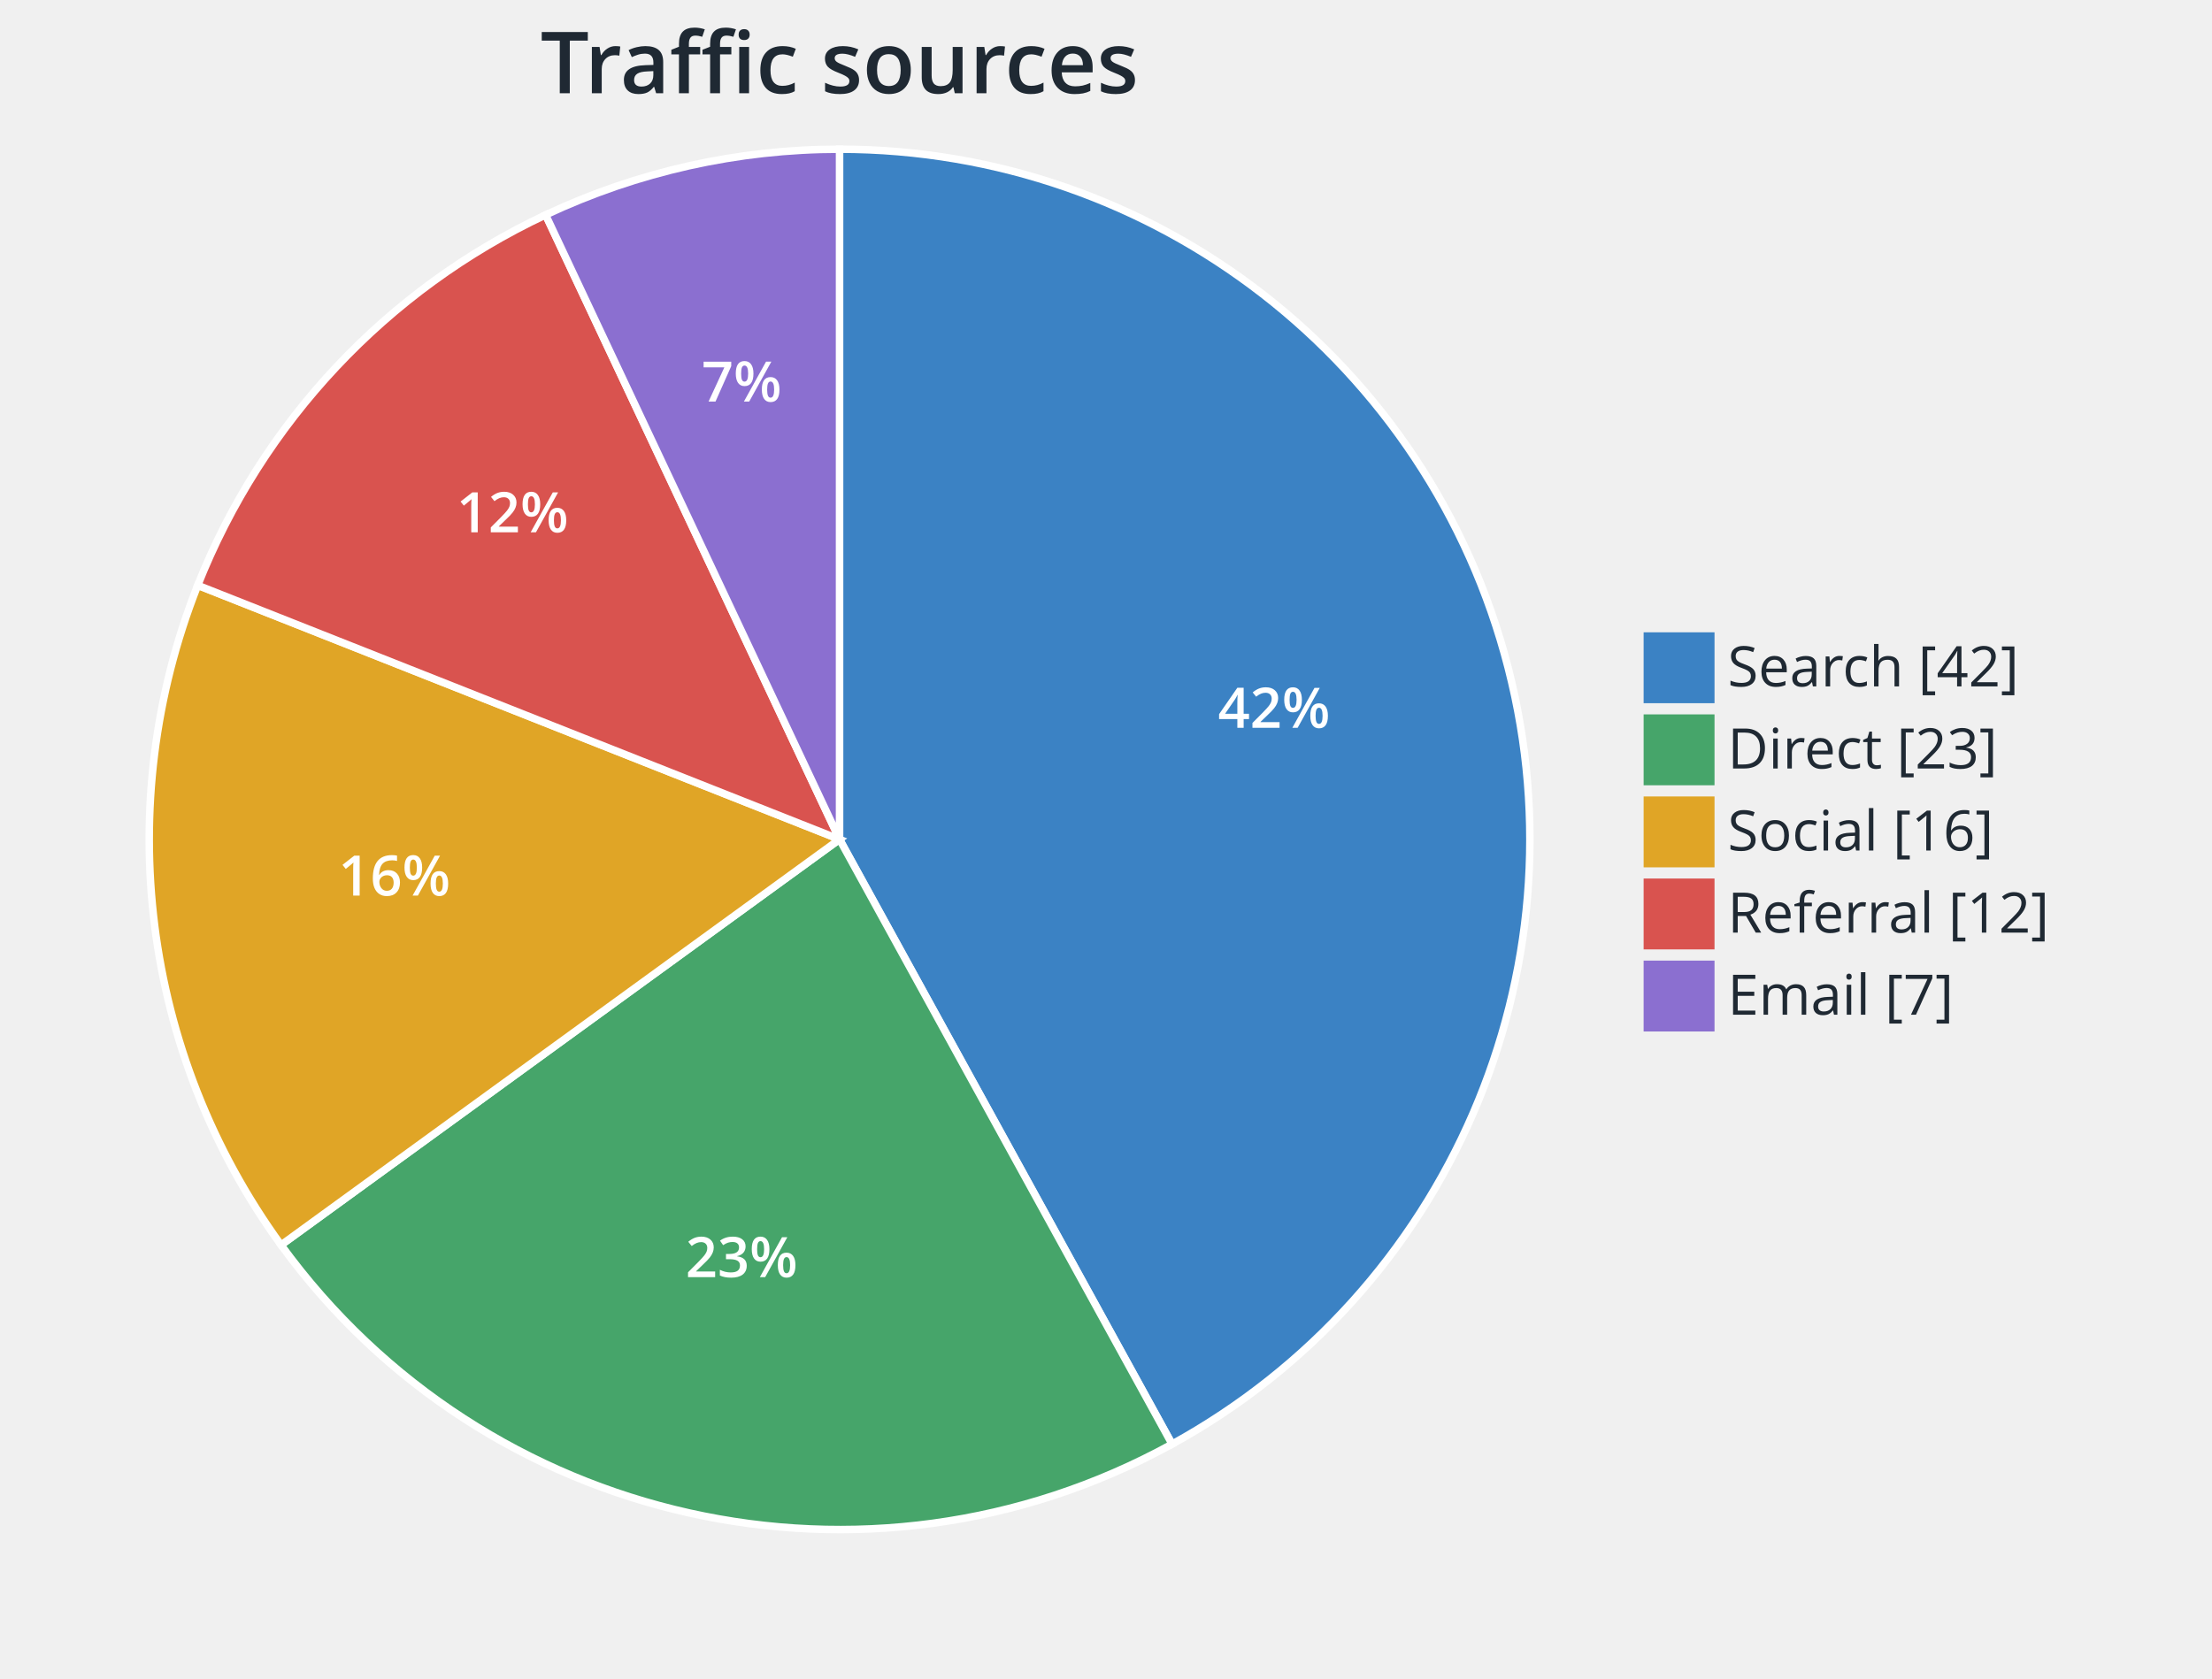
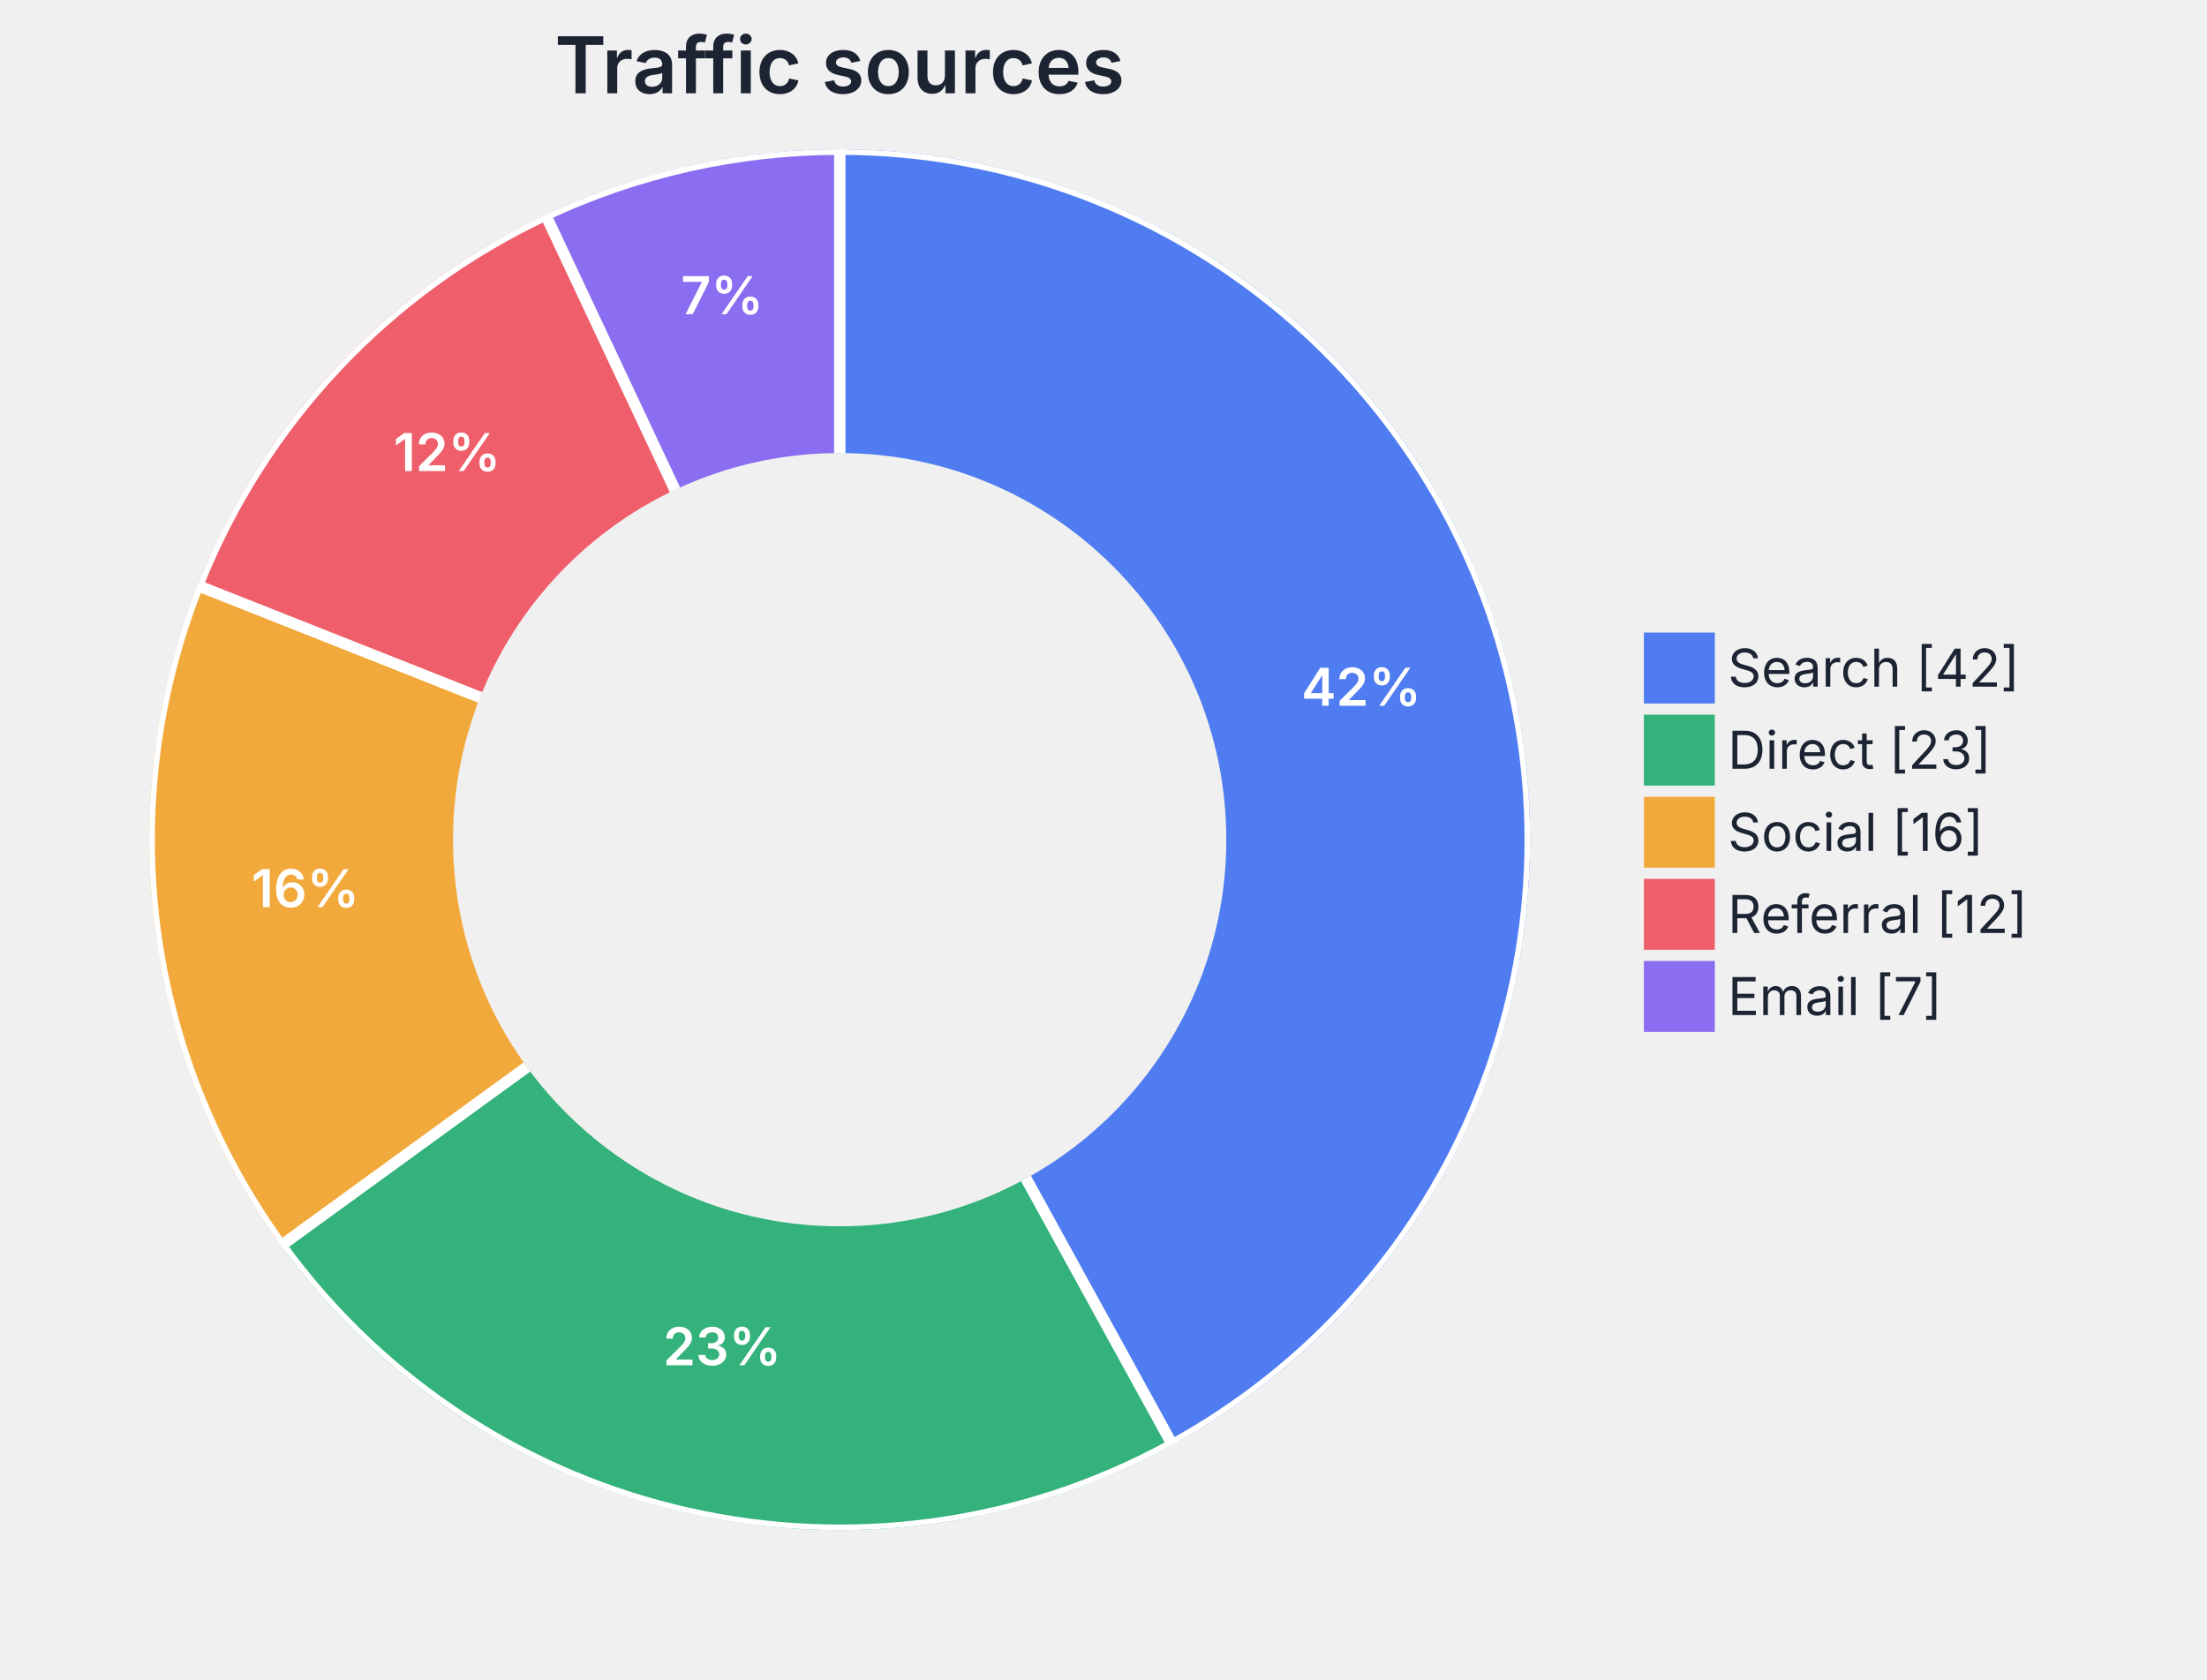
- <svg xmlns="http://www.w3.org/2000/svg" id="pm-1795513352391-6" width="100%" viewBox="0 0 592.828 450" style="max-width: 592.828px;" role="graphics-document document" aria-roledescription="pie">
-   <style>#pm-1795513352391-6{font-family:'Open Sans','Helvetica Neue',Helvetica,Arial,sans-serif;font-size:18px;fill:#1f2933;}@keyframes edge-animation-frame{from{stroke-dashoffset:0;}}@keyframes dash{to{stroke-dashoffset:0;}}#pm-1795513352391-6 .edge-animation-slow{stroke-dasharray:9,5!important;stroke-dashoffset:900;animation:dash 50s linear infinite;stroke-linecap:round;}#pm-1795513352391-6 .edge-animation-fast{stroke-dasharray:9,5!important;stroke-dashoffset:900;animation:dash 20s linear infinite;stroke-linecap:round;}#pm-1795513352391-6 .error-icon{fill:#f5f7fa;}#pm-1795513352391-6 .error-text{fill:#0a0805;stroke:#0a0805;}#pm-1795513352391-6 .edge-thickness-normal{stroke-width:1px;}#pm-1795513352391-6 .edge-thickness-thick{stroke-width:3.5px;}#pm-1795513352391-6 .edge-pattern-solid{stroke-dasharray:0;}#pm-1795513352391-6 .edge-thickness-invisible{stroke-width:0;fill:none;}#pm-1795513352391-6 .edge-pattern-dashed{stroke-dasharray:3;}#pm-1795513352391-6 .edge-pattern-dotted{stroke-dasharray:2;}#pm-1795513352391-6 .marker{fill:#5a6472;stroke:#5a6472;}#pm-1795513352391-6 .marker.cross{stroke:#5a6472;}#pm-1795513352391-6 svg{font-family:'Open Sans','Helvetica Neue',Helvetica,Arial,sans-serif;font-size:18px;}#pm-1795513352391-6 p{margin:0;}#pm-1795513352391-6 .pieCircle{stroke:#ffffff;stroke-width:2px;opacity:1;}#pm-1795513352391-6 .pieCircle.highlighted{scale:1.05;opacity:1;}#pm-1795513352391-6 .pieCircle.highlightedOnHover:hover{transition-duration:250ms;scale:1.05;opacity:1;}#pm-1795513352391-6 .pieOuterCircle{stroke:#ffffff;stroke-width:0px;fill:none;}#pm-1795513352391-6 .pieTitleText{text-anchor:middle;font-size:23px;fill:#1f2933;font-family:'Open Sans','Helvetica Neue',Helvetica,Arial,sans-serif;}#pm-1795513352391-6 .slice{font-family:'Open Sans','Helvetica Neue',Helvetica,Arial,sans-serif;fill:#ffffff;font-size:15px;}#pm-1795513352391-6 .legend text{fill:#1f2933;font-family:'Open Sans','Helvetica Neue',Helvetica,Arial,sans-serif;font-size:15px;}#pm-1795513352391-6 .node .neo-node{stroke:#3b82c4;}#pm-1795513352391-6 [data-look="neo"].node rect,#pm-1795513352391-6 [data-look="neo"].cluster rect,#pm-1795513352391-6 [data-look="neo"].node polygon{stroke:url(#pm-1795513352391-6-gradient);filter:drop-shadow( 1px 2px 2px rgba(185,185,185,1));}#pm-1795513352391-6 [data-look="neo"].swimlane.cluster rect{filter:none;}#pm-1795513352391-6 [data-look="neo"].node path{stroke:url(#pm-1795513352391-6-gradient);stroke-width:1px;}#pm-1795513352391-6 [data-look="neo"].node .outer-path{filter:drop-shadow( 1px 2px 2px rgba(185,185,185,1));}#pm-1795513352391-6 [data-look="neo"].node .neo-line path{stroke:#3b82c4;filter:none;}#pm-1795513352391-6 [data-look="neo"].node circle{stroke:url(#pm-1795513352391-6-gradient);filter:drop-shadow( 1px 2px 2px rgba(185,185,185,1));}#pm-1795513352391-6 [data-look="neo"].node circle .state-start{fill:#000000;}#pm-1795513352391-6 [data-look="neo"].icon-shape .icon{fill:url(#pm-1795513352391-6-gradient);filter:drop-shadow( 1px 2px 2px rgba(185,185,185,1));}#pm-1795513352391-6 [data-look="neo"].icon-shape .icon-neo path{stroke:url(#pm-1795513352391-6-gradient);filter:drop-shadow( 1px 2px 2px rgba(185,185,185,1));}#pm-1795513352391-6 .node rect.label-container,#pm-1795513352391-6 .node polygon,#pm-1795513352391-6 .node circle,#pm-1795513352391-6 .node ellipse,#pm-1795513352391-6 .node .label-container path{fill:rgb(220, 235, 250);stroke:rgb(59, 130, 196);stroke-width:1.5px;}#pm-1795513352391-6 .node.pm-decision polygon{fill:rgb(255, 241, 204);stroke:rgb(224, 165, 38);}#pm-1795513352391-6 .node.pm-terminal rect.label-container,#pm-1795513352391-6 .node.pm-terminal circle,#pm-1795513352391-6 .node.pm-terminal ellipse,#pm-1795513352391-6 .node.pm-terminal .label-container path{fill:rgb(217, 242, 224);stroke:rgb(70, 165, 106);}#pm-1795513352391-6 .node .label,#pm-1795513352391-6 .node .nodeLabel,#pm-1795513352391-6 .node .label text,#pm-1795513352391-6 .node .label span{color:rgb(31, 41, 51);}#pm-1795513352391-6 .edgePaths path,#pm-1795513352391-6 .flowchart-link{stroke:rgb(90, 100, 114);stroke-width:1.5px;}#pm-1795513352391-6 .marker{fill:rgb(90, 100, 114);stroke:rgb(90, 100, 114);}#pm-1795513352391-6 .edgeLabel,#pm-1795513352391-6 .edgeLabel p,#pm-1795513352391-6 .edgeLabel span{background-color:rgb(255, 255, 255);color:rgb(31, 41, 51);font-size:15px;}#pm-1795513352391-6 .edgeLabel rect{fill:rgb(255, 255, 255);opacity:1;}#pm-1795513352391-6 .labelBkg{background-color:rgb(255, 255, 255);padding:2px 6px;}#pm-1795513352391-6 .cluster rect{fill:rgb(245, 247, 250);stroke:rgb(201, 209, 219);stroke-width:1.5px;rx:4px;ry:4px;}#pm-1795513352391-6 .cluster .nodeLabel,#pm-1795513352391-6 .cluster-label .nodeLabel,#pm-1795513352391-6 .cluster text{color:rgb(90, 100, 114);font-size:14px;font-weight:600;letter-spacing:0.02em;}#pm-1795513352391-6 .pmTerminal .nodeLabel{display:inline-block;padding:10px 14px;min-width:76px;}#pm-1795513352391-6 .pmDecision .nodeLabel{display:inline-block;}#pm-1795513352391-6 .actor-line{stroke:rgb(181, 185, 192);stroke-width:1.5px;}#pm-1795513352391-6 .loopLine{stroke:rgb(164, 170, 177);stroke-width:1.5px;stroke-dasharray:5,4;}#pm-1795513352391-6 .labelBox{stroke:rgb(164, 170, 177);}#pm-1795513352391-6 .messageLine0,#pm-1795513352391-6 .messageLine1{stroke-width:1.5px;}#pm-1795513352391-6 .note{stroke-width:1.5px;}#pm-1795513352391-6 .classGroup line,#pm-1795513352391-6 .divider path{stroke:rgb(59, 130, 196);stroke-width:1.5px;}#pm-1795513352391-6 .relationshipLabelBox{fill:rgb(255, 255, 255);opacity:1;}#pm-1795513352391-6 .relationshipLine{stroke:rgb(90, 100, 114);stroke-width:1.5px;}#pm-1795513352391-6 .grid .tick line{stroke:rgb(230, 232, 234);opacity:1;}#pm-1795513352391-6 .grid path{stroke-width:0;}#pm-1795513352391-6 .tick text{font-size:13px;fill:rgb(90, 100, 114);}#pm-1795513352391-6 .titleText{font-weight:600;fill:rgb(31, 41, 51);}#pm-1795513352391-6 .section0,#pm-1795513352391-6 .section2{fill:rgb(245, 247, 250);opacity:1;}#pm-1795513352391-6 .section1,#pm-1795513352391-6 .section3{fill:rgb(255, 255, 255);opacity:1;}#pm-1795513352391-6 rect.task,#pm-1795513352391-6 rect.milestone{rx:4px;ry:4px;stroke-width:1.5px;}#pm-1795513352391-6 .pieTitleText{font-weight:600;}#pm-1795513352391-6 .slice{font-weight:600;}#pm-1795513352391-6 .edgePaths path.edge{stroke-width:3px;}#pm-1795513352391-6 .edgePaths path.section-edge-0{stroke:rgb(70, 165, 106);}#pm-1795513352391-6 .edgePaths path.section-edge-1{stroke:rgb(224, 165, 38);}#pm-1795513352391-6 .edgePaths path.section-edge-2{stroke:rgb(217, 83, 79);}#pm-1795513352391-6 .edgePaths path.section-edge-3{stroke:rgb(139, 111, 208);}#pm-1795513352391-6 .edgePaths path.section-edge-4{stroke:rgb(47, 167, 160);}#pm-1795513352391-6 .edgePaths path.section-edge-5{stroke:rgb(230, 126, 60);}#pm-1795513352391-6 .edgePaths path.section-edge-6{stroke:rgb(107, 122, 140);}#pm-1795513352391-6 .edgePaths path.section-edge-7{stroke:rgb(214, 96, 155);}#pm-1795513352391-6 .edgePaths path.section-edge-8{stroke:rgb(84, 104, 201);}#pm-1795513352391-6 .edgePaths path.section-edge-9{stroke:rgb(138, 179, 58);}#pm-1795513352391-6 .edgePaths path.section-edge-10{stroke:rgb(53, 163, 214);}#pm-1795513352391-6 .edgePaths path.section-edge-11{stroke:rgb(59, 130, 196);}#pm-1795513352391-6 .mindmap-node.section-root circle,#pm-1795513352391-6 .mindmap-node.section-root rect,#pm-1795513352391-6 .mindmap-node.section-root path{fill:rgb(31, 41, 51);stroke:rgb(31, 41, 51);}#pm-1795513352391-6 .mindmap-node.section-root .label,#pm-1795513352391-6 .mindmap-node.section-root span,#pm-1795513352391-6 .mindmap-node.section-root p{font-size:20px;}#pm-1795513352391-6 .mindmap-node .label,#pm-1795513352391-6 .mindmap-node text,#pm-1795513352391-6 .mindmap-node span,#pm-1795513352391-6 .mindmap-node p{color:rgb(255, 255, 255);fill:rgb(255, 255, 255);font-weight:600;}#pm-1795513352391-6 .mindmap-node.section-root .label,#pm-1795513352391-6 .mindmap-node.section-root text,#pm-1795513352391-6 .mindmap-node.section-root span,#pm-1795513352391-6 .mindmap-node.section-root p{color:rgb(255, 255, 255);fill:rgb(255, 255, 255);}#pm-1795513352391-6 :root{--mermaid-font-family:'Open Sans','Helvetica Neue',Helvetica,Arial,sans-serif;}</style>
+ <svg xmlns="http://www.w3.org/2000/svg" id="pm-1795514993882-21" width="100%" viewBox="0 0 591.391 450" style="max-width: 591.391px;" role="graphics-document document" aria-roledescription="pie">
+   <defs>
+     <filter id="pm-shadow" x="-25%" y="-25%" width="150%" height="170%" color-interpolation-filters="sRGB">
+       <feDropShadow in="SourceGraphic" dx="0" dy="1" stdDeviation="1" flood-color="#101828" flood-opacity="0.08" result="s0" />
+       <feDropShadow in="SourceGraphic" dx="0" dy="6" stdDeviation="7" flood-color="#101828" flood-opacity="0.09" result="s1" />
+       <feMerge>
+         <feMergeNode in="s1" />
+         <feMergeNode in="s0" />
+       </feMerge>
+     </filter>
+     <clipPath id="pm-donut">
+       <path clip-rule="evenodd" d="M-185 0A185 185 0 1 0 185 0A185 185 0 1 0 -185 0ZM-103.6 0A103.6 103.6 0 1 0 103.6 0A103.6 103.6 0 1 0 -103.6 0Z" />
+     </clipPath>
+   </defs>
+   <style>#pm-1795514993882-21{font-family:Inter,'SF Pro Text',-apple-system,BlinkMacSystemFont,'Segoe UI',Roboto,'Helvetica Neue',Arial,sans-serif;font-size:17px;fill:#1c2433;}@keyframes edge-animation-frame{from{stroke-dashoffset:0;}}@keyframes dash{to{stroke-dashoffset:0;}}#pm-1795514993882-21 .edge-animation-slow{stroke-dasharray:9,5!important;stroke-dashoffset:900;animation:dash 50s linear infinite;stroke-linecap:round;}#pm-1795514993882-21 .edge-animation-fast{stroke-dasharray:9,5!important;stroke-dashoffset:900;animation:dash 20s linear infinite;stroke-linecap:round;}#pm-1795514993882-21 .error-icon{fill:#f7f9fc;}#pm-1795514993882-21 .error-text{fill:#080603;stroke:#080603;}#pm-1795514993882-21 .edge-thickness-normal{stroke-width:1px;}#pm-1795514993882-21 .edge-thickness-thick{stroke-width:3.5px;}#pm-1795514993882-21 .edge-pattern-solid{stroke-dasharray:0;}#pm-1795514993882-21 .edge-thickness-invisible{stroke-width:0;fill:none;}#pm-1795514993882-21 .edge-pattern-dashed{stroke-dasharray:3;}#pm-1795514993882-21 .edge-pattern-dotted{stroke-dasharray:2;}#pm-1795514993882-21 .marker{fill:#7a8699;stroke:#7a8699;}#pm-1795514993882-21 .marker.cross{stroke:#7a8699;}#pm-1795514993882-21 svg{font-family:Inter,'SF Pro Text',-apple-system,BlinkMacSystemFont,'Segoe UI',Roboto,'Helvetica Neue',Arial,sans-serif;font-size:17px;}#pm-1795514993882-21 p{margin:0;}#pm-1795514993882-21 .pieCircle{stroke:#ffffff;stroke-width:3px;opacity:1;}#pm-1795514993882-21 .pieCircle.highlighted{scale:1.05;opacity:1;}#pm-1795514993882-21 .pieCircle.highlightedOnHover:hover{transition-duration:250ms;scale:1.05;opacity:1;}#pm-1795514993882-21 .pieOuterCircle{stroke:#ffffff;stroke-width:0px;fill:none;}#pm-1795514993882-21 .pieTitleText{text-anchor:middle;font-size:21px;fill:#1c2433;font-family:Inter,'SF Pro Text',-apple-system,BlinkMacSystemFont,'Segoe UI',Roboto,'Helvetica Neue',Arial,sans-serif;}#pm-1795514993882-21 .slice{font-family:Inter,'SF Pro Text',-apple-system,BlinkMacSystemFont,'Segoe UI',Roboto,'Helvetica Neue',Arial,sans-serif;fill:#ffffff;font-size:14px;}#pm-1795514993882-21 .legend text{fill:#1c2433;font-family:Inter,'SF Pro Text',-apple-system,BlinkMacSystemFont,'Segoe UI',Roboto,'Helvetica Neue',Arial,sans-serif;font-size:14px;}#pm-1795514993882-21 .node .neo-node{stroke:#a9b8ec;}#pm-1795514993882-21 [data-look="neo"].node rect,#pm-1795514993882-21 [data-look="neo"].cluster rect,#pm-1795514993882-21 [data-look="neo"].node polygon{stroke:url(#pm-1795514993882-21-gradient);filter:drop-shadow( 1px 2px 2px rgba(185,185,185,1));}#pm-1795514993882-21 [data-look="neo"].swimlane.cluster rect{filter:none;}#pm-1795514993882-21 [data-look="neo"].node path{stroke:url(#pm-1795514993882-21-gradient);stroke-width:1px;}#pm-1795514993882-21 [data-look="neo"].node .outer-path{filter:drop-shadow( 1px 2px 2px rgba(185,185,185,1));}#pm-1795514993882-21 [data-look="neo"].node .neo-line path{stroke:#a9b8ec;filter:none;}#pm-1795514993882-21 [data-look="neo"].node circle{stroke:url(#pm-1795514993882-21-gradient);filter:drop-shadow( 1px 2px 2px rgba(185,185,185,1));}#pm-1795514993882-21 [data-look="neo"].node circle .state-start{fill:#000000;}#pm-1795514993882-21 [data-look="neo"].icon-shape .icon{fill:url(#pm-1795514993882-21-gradient);filter:drop-shadow( 1px 2px 2px rgba(185,185,185,1));}#pm-1795514993882-21 [data-look="neo"].icon-shape .icon-neo path{stroke:url(#pm-1795514993882-21-gradient);filter:drop-shadow( 1px 2px 2px rgba(185,185,185,1));}#pm-1795514993882-21 .node rect.label-container,#pm-1795514993882-21 .node polygon,#pm-1795514993882-21 .node circle,#pm-1795514993882-21 .node ellipse,#pm-1795514993882-21 .node .label-container path{fill:rgb(238, 242, 255);stroke:rgb(169, 184, 236);stroke-width:1px;}#pm-1795514993882-21 .node.pm-decision polygon{fill:rgb(255, 246, 220);stroke:rgb(235, 197, 102);}#pm-1795514993882-21 .node.pm-terminal rect.label-container,#pm-1795514993882-21 .node.pm-terminal circle,#pm-1795514993882-21 .node.pm-terminal ellipse,#pm-1795514993882-21 .node.pm-terminal .label-container path{fill:rgb(228, 246, 236);stroke:rgb(134, 207, 166);}#pm-1795514993882-21 .node .label,#pm-1795514993882-21 .node .nodeLabel,#pm-1795514993882-21 .node .label text,#pm-1795514993882-21 .node .label span{color:rgb(28, 36, 51);font-weight:500;}#pm-1795514993882-21 .node:not(.mindmap-node),#pm-1795514993882-21 rect.actor,#pm-1795514993882-21 .classGroup,#pm-1795514993882-21 .entityBox{filter:url("#pm-shadow");}#pm-1795514993882-21 .edgePaths path,#pm-1795514993882-21 .flowchart-link{stroke:rgb(122, 134, 153);stroke-width:1.5px;}#pm-1795514993882-21 .marker{fill:rgb(122, 134, 153);stroke:rgb(122, 134, 153);}#pm-1795514993882-21 .edgeLabel,#pm-1795514993882-21 .edgeLabel p,#pm-1795514993882-21 .edgeLabel span{background-color:transparent;color:rgb(130, 135, 143);font-size:14px;font-weight:500;}#pm-1795514993882-21 .edgeLabel rect{fill:rgb(255, 255, 255);opacity:1;}#pm-1795514993882-21 .labelBkg{background-color:rgb(255, 255, 255);border:1px solid rgb(224, 229, 238);border-radius:999px;padding:2px 10px;}#pm-1795514993882-21 .cluster rect{fill:rgb(247, 249, 252);stroke:rgb(224, 229, 238);stroke-width:1px;rx:12px;ry:12px;}#pm-1795514993882-21 .cluster .nodeLabel,#pm-1795514993882-21 .cluster-label .nodeLabel,#pm-1795514993882-21 .cluster text{color:rgb(130, 135, 143);font-size:12px;font-weight:600;letter-spacing:0.07em;text-transform:uppercase;}#pm-1795514993882-21 .pmTerminal .nodeLabel{display:inline-block;padding:10px 14px;min-width:76px;}#pm-1795514993882-21 .pmDecision .nodeLabel{display:inline-block;}#pm-1795514993882-21 .actor-line{stroke:rgb(195, 201, 209);stroke-width:1.5px;stroke-dasharray:4,5;}#pm-1795514993882-21 .loopLine{stroke:rgb(182, 188, 199);stroke-width:1.5px;stroke-dasharray:5,4;}#pm-1795514993882-21 .labelBox{stroke:rgb(182, 188, 199);}#pm-1795514993882-21 rect.actor{rx:10px;ry:10px;stroke-width:1px;}#pm-1795514993882-21 .actor,#pm-1795514993882-21 text.actor&gt;tspan{font-weight:500;}#pm-1795514993882-21 .messageLine0,#pm-1795514993882-21 .messageLine1{stroke-width:1.5px;}#pm-1795514993882-21 .note{stroke-width:1px;rx:6px;ry:6px;}#pm-1795514993882-21 .node .label-group .nodeLabel,#pm-1795514993882-21 .node .label-group p{font-weight:700;}#pm-1795514993882-21 .classGroup line,#pm-1795514993882-21 .divider path{stroke:rgb(169, 184, 236);stroke-width:1px;}#pm-1795514993882-21 .relationshipLabelBox{fill:rgb(255, 255, 255);opacity:1;}#pm-1795514993882-21 .relationshipLine{stroke:rgb(122, 134, 153);stroke-width:1.5px;}#pm-1795514993882-21 .grid .tick line{stroke:rgb(235, 237, 240);opacity:1;}#pm-1795514993882-21 .grid path{stroke-width:0;}#pm-1795514993882-21 .tick text{font-size:12px;fill:rgb(130, 135, 143);}#pm-1795514993882-21 .titleText{font-weight:600;fill:rgb(28, 36, 51);}#pm-1795514993882-21 .section0,#pm-1795514993882-21 .section2{fill:rgb(247, 249, 252);opacity:1;}#pm-1795514993882-21 .section1,#pm-1795514993882-21 .section3{fill:rgb(255, 255, 255);opacity:1;}#pm-1795514993882-21 rect.task,#pm-1795514993882-21 rect.milestone{rx:8px;ry:8px;stroke-width:1px;}#pm-1795514993882-21 .pieTitleText{font-weight:600;}#pm-1795514993882-21 .slice{font-weight:600;}#pm-1795514993882-21 .pieOuterCircle{stroke:none;fill:none;}#pm-1795514993882-21 .mindmap-node .label,#pm-1795514993882-21 .mindmap-node text,#pm-1795514993882-21 .mindmap-node span,#pm-1795514993882-21 .mindmap-node p{color:rgb(255, 255, 255);fill:rgb(255, 255, 255);font-weight:600;}#pm-1795514993882-21 .mindmap-node.section-root circle,#pm-1795514993882-21 .mindmap-node.section-root rect,#pm-1795514993882-21 .mindmap-node.section-root path{fill:rgb(28, 36, 51);stroke:rgb(28, 36, 51);}#pm-1795514993882-21 .mindmap-node.section-root .label,#pm-1795514993882-21 .mindmap-node.section-root text,#pm-1795514993882-21 .mindmap-node.section-root span,#pm-1795514993882-21 .mindmap-node.section-root p{color:rgb(255, 255, 255);fill:rgb(255, 255, 255);font-size:19px;}#pm-1795514993882-21 .edgePaths path.edge{stroke-width:3px;stroke-linecap:round;}#pm-1795514993882-21 .edgePaths path.section-edge-0{stroke:rgb(51, 178, 123);}#pm-1795514993882-21 .edgePaths path.section-edge-1{stroke:rgb(242, 169, 59);}#pm-1795514993882-21 .edgePaths path.section-edge-2{stroke:rgb(239, 95, 107);}#pm-1795514993882-21 .edgePaths path.section-edge-3{stroke:rgb(138, 109, 240);}#pm-1795514993882-21 .edgePaths path.section-edge-4{stroke:rgb(37, 166, 184);}#pm-1795514993882-21 .edgePaths path.section-edge-5{stroke:rgb(242, 125, 66);}#pm-1795514993882-21 .edgePaths path.section-edge-6{stroke:rgb(107, 122, 144);}#pm-1795514993882-21 .edgePaths path.section-edge-7{stroke:rgb(229, 95, 163);}#pm-1795514993882-21 .edgePaths path.section-edge-8{stroke:rgb(102, 112, 232);}#pm-1795514993882-21 .edgePaths path.section-edge-9{stroke:rgb(140, 193, 82);}#pm-1795514993882-21 .edgePaths path.section-edge-10{stroke:rgb(56, 163, 232);}#pm-1795514993882-21 .edgePaths path.section-edge-11{stroke:rgb(79, 124, 240);}#pm-1795514993882-21 .mindmap-node rect{rx:12px;ry:12px;}#pm-1795514993882-21 .edgePaths path.pm-b1{stroke-width:6px;}#pm-1795514993882-21 .edgePaths path.pm-b2{stroke-width:3.5px;}#pm-1795514993882-21 .edgePaths path.pm-b3{stroke-width:2.5px;}#pm-1795514993882-21 .mindmap-node.section-0.pm-sub rect,#pm-1795514993882-21 .mindmap-node.section-0.pm-sub path{fill:rgb(222, 243, 234);stroke:rgb(51, 178, 123);stroke-width:1.5px;}#pm-1795514993882-21 .mindmap-node.section-0.pm-sub .label,#pm-1795514993882-21 .mindmap-node.section-0.pm-sub text,#pm-1795514993882-21 .mindmap-node.section-0.pm-sub span,#pm-1795514993882-21 .mindmap-node.section-0.pm-sub p{color:rgb(31, 107, 74);fill:rgb(31, 107, 74);font-weight:500;}#pm-1795514993882-21 .mindmap-node.section-1.pm-sub rect,#pm-1795514993882-21 .mindmap-node.section-1.pm-sub path{fill:rgb(253, 241, 224);stroke:rgb(242, 169, 59);stroke-width:1.5px;}#pm-1795514993882-21 .mindmap-node.section-1.pm-sub .label,#pm-1795514993882-21 .mindmap-node.section-1.pm-sub text,#pm-1795514993882-21 .mindmap-node.section-1.pm-sub span,#pm-1795514993882-21 .mindmap-node.section-1.pm-sub p{color:rgb(145, 101, 35);fill:rgb(145, 101, 35);font-weight:500;}#pm-1795514993882-21 .mindmap-node.section-2.pm-sub rect,#pm-1795514993882-21 .mindmap-node.section-2.pm-sub path{fill:rgb(252, 229, 231);stroke:rgb(239, 95, 107);stroke-width:1.5px;}#pm-1795514993882-21 .mindmap-node.section-2.pm-sub .label,#pm-1795514993882-21 .mindmap-node.section-2.pm-sub text,#pm-1795514993882-21 .mindmap-node.section-2.pm-sub span,#pm-1795514993882-21 .mindmap-node.section-2.pm-sub p{color:rgb(143, 57, 64);fill:rgb(143, 57, 64);font-weight:500;}#pm-1795514993882-21 .mindmap-node.section-3.pm-sub rect,#pm-1795514993882-21 .mindmap-node.section-3.pm-sub path{fill:rgb(236, 232, 253);stroke:rgb(138, 109, 240);stroke-width:1.5px;}#pm-1795514993882-21 .mindmap-node.section-3.pm-sub .label,#pm-1795514993882-21 .mindmap-node.section-3.pm-sub text,#pm-1795514993882-21 .mindmap-node.section-3.pm-sub span,#pm-1795514993882-21 .mindmap-node.section-3.pm-sub p{color:rgb(83, 65, 144);fill:rgb(83, 65, 144);font-weight:500;}#pm-1795514993882-21 .mindmap-node.section-4.pm-sub rect,#pm-1795514993882-21 .mindmap-node.section-4.pm-sub path{fill:rgb(220, 241, 244);stroke:rgb(37, 166, 184);stroke-width:1.5px;}#pm-1795514993882-21 .mindmap-node.section-4.pm-sub .label,#pm-1795514993882-21 .mindmap-node.section-4.pm-sub text,#pm-1795514993882-21 .mindmap-node.section-4.pm-sub span,#pm-1795514993882-21 .mindmap-node.section-4.pm-sub p{color:rgb(22, 100, 110);fill:rgb(22, 100, 110);font-weight:500;}#pm-1795514993882-21 .mindmap-node.section-5.pm-sub rect,#pm-1795514993882-21 .mindmap-node.section-5.pm-sub path{fill:rgb(253, 234, 225);stroke:rgb(242, 125, 66);stroke-width:1.5px;}#pm-1795514993882-21 .mindmap-node.section-5.pm-sub .label,#pm-1795514993882-21 .mindmap-node.section-5.pm-sub text,#pm-1795514993882-21 .mindmap-node.section-5.pm-sub span,#pm-1795514993882-21 .mindmap-node.section-5.pm-sub p{color:rgb(145, 75, 40);fill:rgb(145, 75, 40);font-weight:500;}#pm-1795514993882-21 .mindmap-node.section-6.pm-sub rect,#pm-1795514993882-21 .mindmap-node.section-6.pm-sub path{fill:rgb(231, 234, 237);stroke:rgb(107, 122, 144);stroke-width:1.5px;}#pm-1795514993882-21 .mindmap-node.section-6.pm-sub .label,#pm-1795514993882-21 .mindmap-node.section-6.pm-sub text,#pm-1795514993882-21 .mindmap-node.section-6.pm-sub span,#pm-1795514993882-21 .mindmap-node.section-6.pm-sub p{color:rgb(64, 73, 86);fill:rgb(64, 73, 86);font-weight:500;}#pm-1795514993882-21 .mindmap-node.section-7.pm-sub rect,#pm-1795514993882-21 .mindmap-node.section-7.pm-sub path{fill:rgb(251, 229, 240);stroke:rgb(229, 95, 163);stroke-width:1.5px;}#pm-1795514993882-21 .mindmap-node.section-7.pm-sub .label,#pm-1795514993882-21 .mindmap-node.section-7.pm-sub text,#pm-1795514993882-21 .mindmap-node.section-7.pm-sub span,#pm-1795514993882-21 .mindmap-node.section-7.pm-sub p{color:rgb(137, 57, 98);fill:rgb(137, 57, 98);font-weight:500;}#pm-1795514993882-21 .mindmap-node.section-8.pm-sub rect,#pm-1795514993882-21 .mindmap-node.section-8.pm-sub path{fill:rgb(231, 232, 251);stroke:rgb(102, 112, 232);stroke-width:1.5px;}#pm-1795514993882-21 .mindmap-node.section-8.pm-sub .label,#pm-1795514993882-21 .mindmap-node.section-8.pm-sub text,#pm-1795514993882-21 .mindmap-node.section-8.pm-sub span,#pm-1795514993882-21 .mindmap-node.section-8.pm-sub p{color:rgb(61, 67, 139);fill:rgb(61, 67, 139);font-weight:500;}#pm-1795514993882-21 .mindmap-node.section-9.pm-sub rect,#pm-1795514993882-21 .mindmap-node.section-9.pm-sub path{fill:rgb(237, 245, 227);stroke:rgb(140, 193, 82);stroke-width:1.5px;}#pm-1795514993882-21 .mindmap-node.section-9.pm-sub .label,#pm-1795514993882-21 .mindmap-node.section-9.pm-sub text,#pm-1795514993882-21 .mindmap-node.section-9.pm-sub span,#pm-1795514993882-21 .mindmap-node.section-9.pm-sub p{color:rgb(84, 116, 49);fill:rgb(84, 116, 49);font-weight:500;}#pm-1795514993882-21 .mindmap-node.section-10.pm-sub rect,#pm-1795514993882-21 .mindmap-node.section-10.pm-sub path{fill:rgb(223, 240, 251);stroke:rgb(56, 163, 232);stroke-width:1.5px;}#pm-1795514993882-21 .mindmap-node.section-10.pm-sub .label,#pm-1795514993882-21 .mindmap-node.section-10.pm-sub text,#pm-1795514993882-21 .mindmap-node.section-10.pm-sub span,#pm-1795514993882-21 .mindmap-node.section-10.pm-sub p{color:rgb(34, 98, 139);fill:rgb(34, 98, 139);font-weight:500;}#pm-1795514993882-21 .mindmap-node.section-11.pm-sub rect,#pm-1795514993882-21 .mindmap-node.section-11.pm-sub path{fill:rgb(227, 234, 253);stroke:rgb(79, 124, 240);stroke-width:1.5px;}#pm-1795514993882-21 .mindmap-node.section-11.pm-sub .label,#pm-1795514993882-21 .mindmap-node.section-11.pm-sub text,#pm-1795514993882-21 .mindmap-node.section-11.pm-sub span,#pm-1795514993882-21 .mindmap-node.section-11.pm-sub p{color:rgb(47, 74, 144);fill:rgb(47, 74, 144);font-weight:500;}#pm-1795514993882-21 :root{--mermaid-font-family:Inter,'SF Pro Text',-apple-system,BlinkMacSystemFont,'Segoe UI',Roboto,'Helvetica Neue',Arial,sans-serif;}</style>
  <g />
  <g transform="translate(225,225)">
    <g>
      <circle cx="0" cy="0" r="185" class="pieOuterCircle" />
-       <path d="M0,-185A185,185,0,0,1,89.124,162.117L0,0Z" fill="#3b82c4" class="pieCircle" />
-       <path d="M89.124,162.117A185,185,0,0,1,-149.668,108.74L0,0Z" fill="#46a56a" class="pieCircle" />
-       <path d="M-149.668,108.74A185,185,0,0,1,-172.009,-68.103L0,0Z" fill="#e0a526" class="pieCircle" />
-       <path d="M-172.009,-68.103A185,185,0,0,1,-78.769,-167.393L0,0Z" fill="#d9534f" class="pieCircle" />
-       <path d="M-78.769,-167.393A185,185,0,0,1,0,-185L0,0Z" fill="#8b6fd0" class="pieCircle" />
-       <text transform="translate(116.4721,-29.90496)" class="slice" style="text-anchor: middle;">42%</text>
-       <text transform="translate(-26.23172,117.354)" class="slice" style="text-anchor: middle;">23%</text>
-       <text transform="translate(-119.3018,15.07132)" class="slice" style="text-anchor: middle;">16%</text>
-       <text transform="translate(-87.65848,-82.31679)" class="slice" style="text-anchor: middle;">12%</text>
-       <text transform="translate(-26.23172,-117.354)" class="slice" style="text-anchor: middle;">7%</text>
+       <path d="M0,-185A185,185,0,0,1,89.124,162.117L0,0Z" fill="#4f7cf0" class="pieCircle" clip-path="url(#pm-donut)" />
+       <path d="M89.124,162.117A185,185,0,0,1,-149.668,108.74L0,0Z" fill="#33b27b" class="pieCircle" clip-path="url(#pm-donut)" />
+       <path d="M-149.668,108.74A185,185,0,0,1,-172.009,-68.103L0,0Z" fill="#f2a93b" class="pieCircle" clip-path="url(#pm-donut)" />
+       <path d="M-172.009,-68.103A185,185,0,0,1,-78.769,-167.393L0,0Z" fill="#ef5f6b" class="pieCircle" clip-path="url(#pm-donut)" />
+       <path d="M-78.769,-167.393A185,185,0,0,1,0,-185L0,0Z" fill="#8a6df0" class="pieCircle" clip-path="url(#pm-donut)" />
+       <text transform="translate(139.7666,-35.88595)" class="slice" style="text-anchor: middle;">42%</text>
+       <text transform="translate(-31.47807,140.8248)" class="slice" style="text-anchor: middle;">23%</text>
+       <text transform="translate(-143.1622,18.08559)" class="slice" style="text-anchor: middle;">16%</text>
+       <text transform="translate(-105.1902,-98.78015)" class="slice" style="text-anchor: middle;">12%</text>
+       <text transform="translate(-31.47807,-140.8248)" class="slice" style="text-anchor: middle;">7%</text>
    </g>
    <text x="0" y="-200" class="pieTitleText">Traffic sources</text>
    <g class="legend" transform="translate(216,-55)">
-       <rect width="18" height="18" style="fill: rgb(59, 130, 196); stroke: rgb(59, 130, 196);" />
+       <rect width="18" height="18" style="fill: rgb(79, 124, 240); stroke: rgb(79, 124, 240);" />
      <text x="22" y="14">Search [42]</text>
    </g>
    <g class="legend" transform="translate(216,-33)">
-       <rect width="18" height="18" style="fill: rgb(70, 165, 106); stroke: rgb(70, 165, 106);" />
+       <rect width="18" height="18" style="fill: rgb(51, 178, 123); stroke: rgb(51, 178, 123);" />
      <text x="22" y="14">Direct [23]</text>
    </g>
    <g class="legend" transform="translate(216,-11)">
-       <rect width="18" height="18" style="fill: rgb(224, 165, 38); stroke: rgb(224, 165, 38);" />
+       <rect width="18" height="18" style="fill: rgb(242, 169, 59); stroke: rgb(242, 169, 59);" />
      <text x="22" y="14">Social [16]</text>
    </g>
    <g class="legend" transform="translate(216,11)">
-       <rect width="18" height="18" style="fill: rgb(217, 83, 79); stroke: rgb(217, 83, 79);" />
+       <rect width="18" height="18" style="fill: rgb(239, 95, 107); stroke: rgb(239, 95, 107);" />
      <text x="22" y="14">Referral [12]</text>
    </g>
    <g class="legend" transform="translate(216,33)">
-       <rect width="18" height="18" style="fill: rgb(139, 111, 208); stroke: rgb(139, 111, 208);" />
+       <rect width="18" height="18" style="fill: rgb(138, 109, 240); stroke: rgb(138, 109, 240);" />
      <text x="22" y="14">Email [7]</text>
    </g>
  </g>
</svg>
